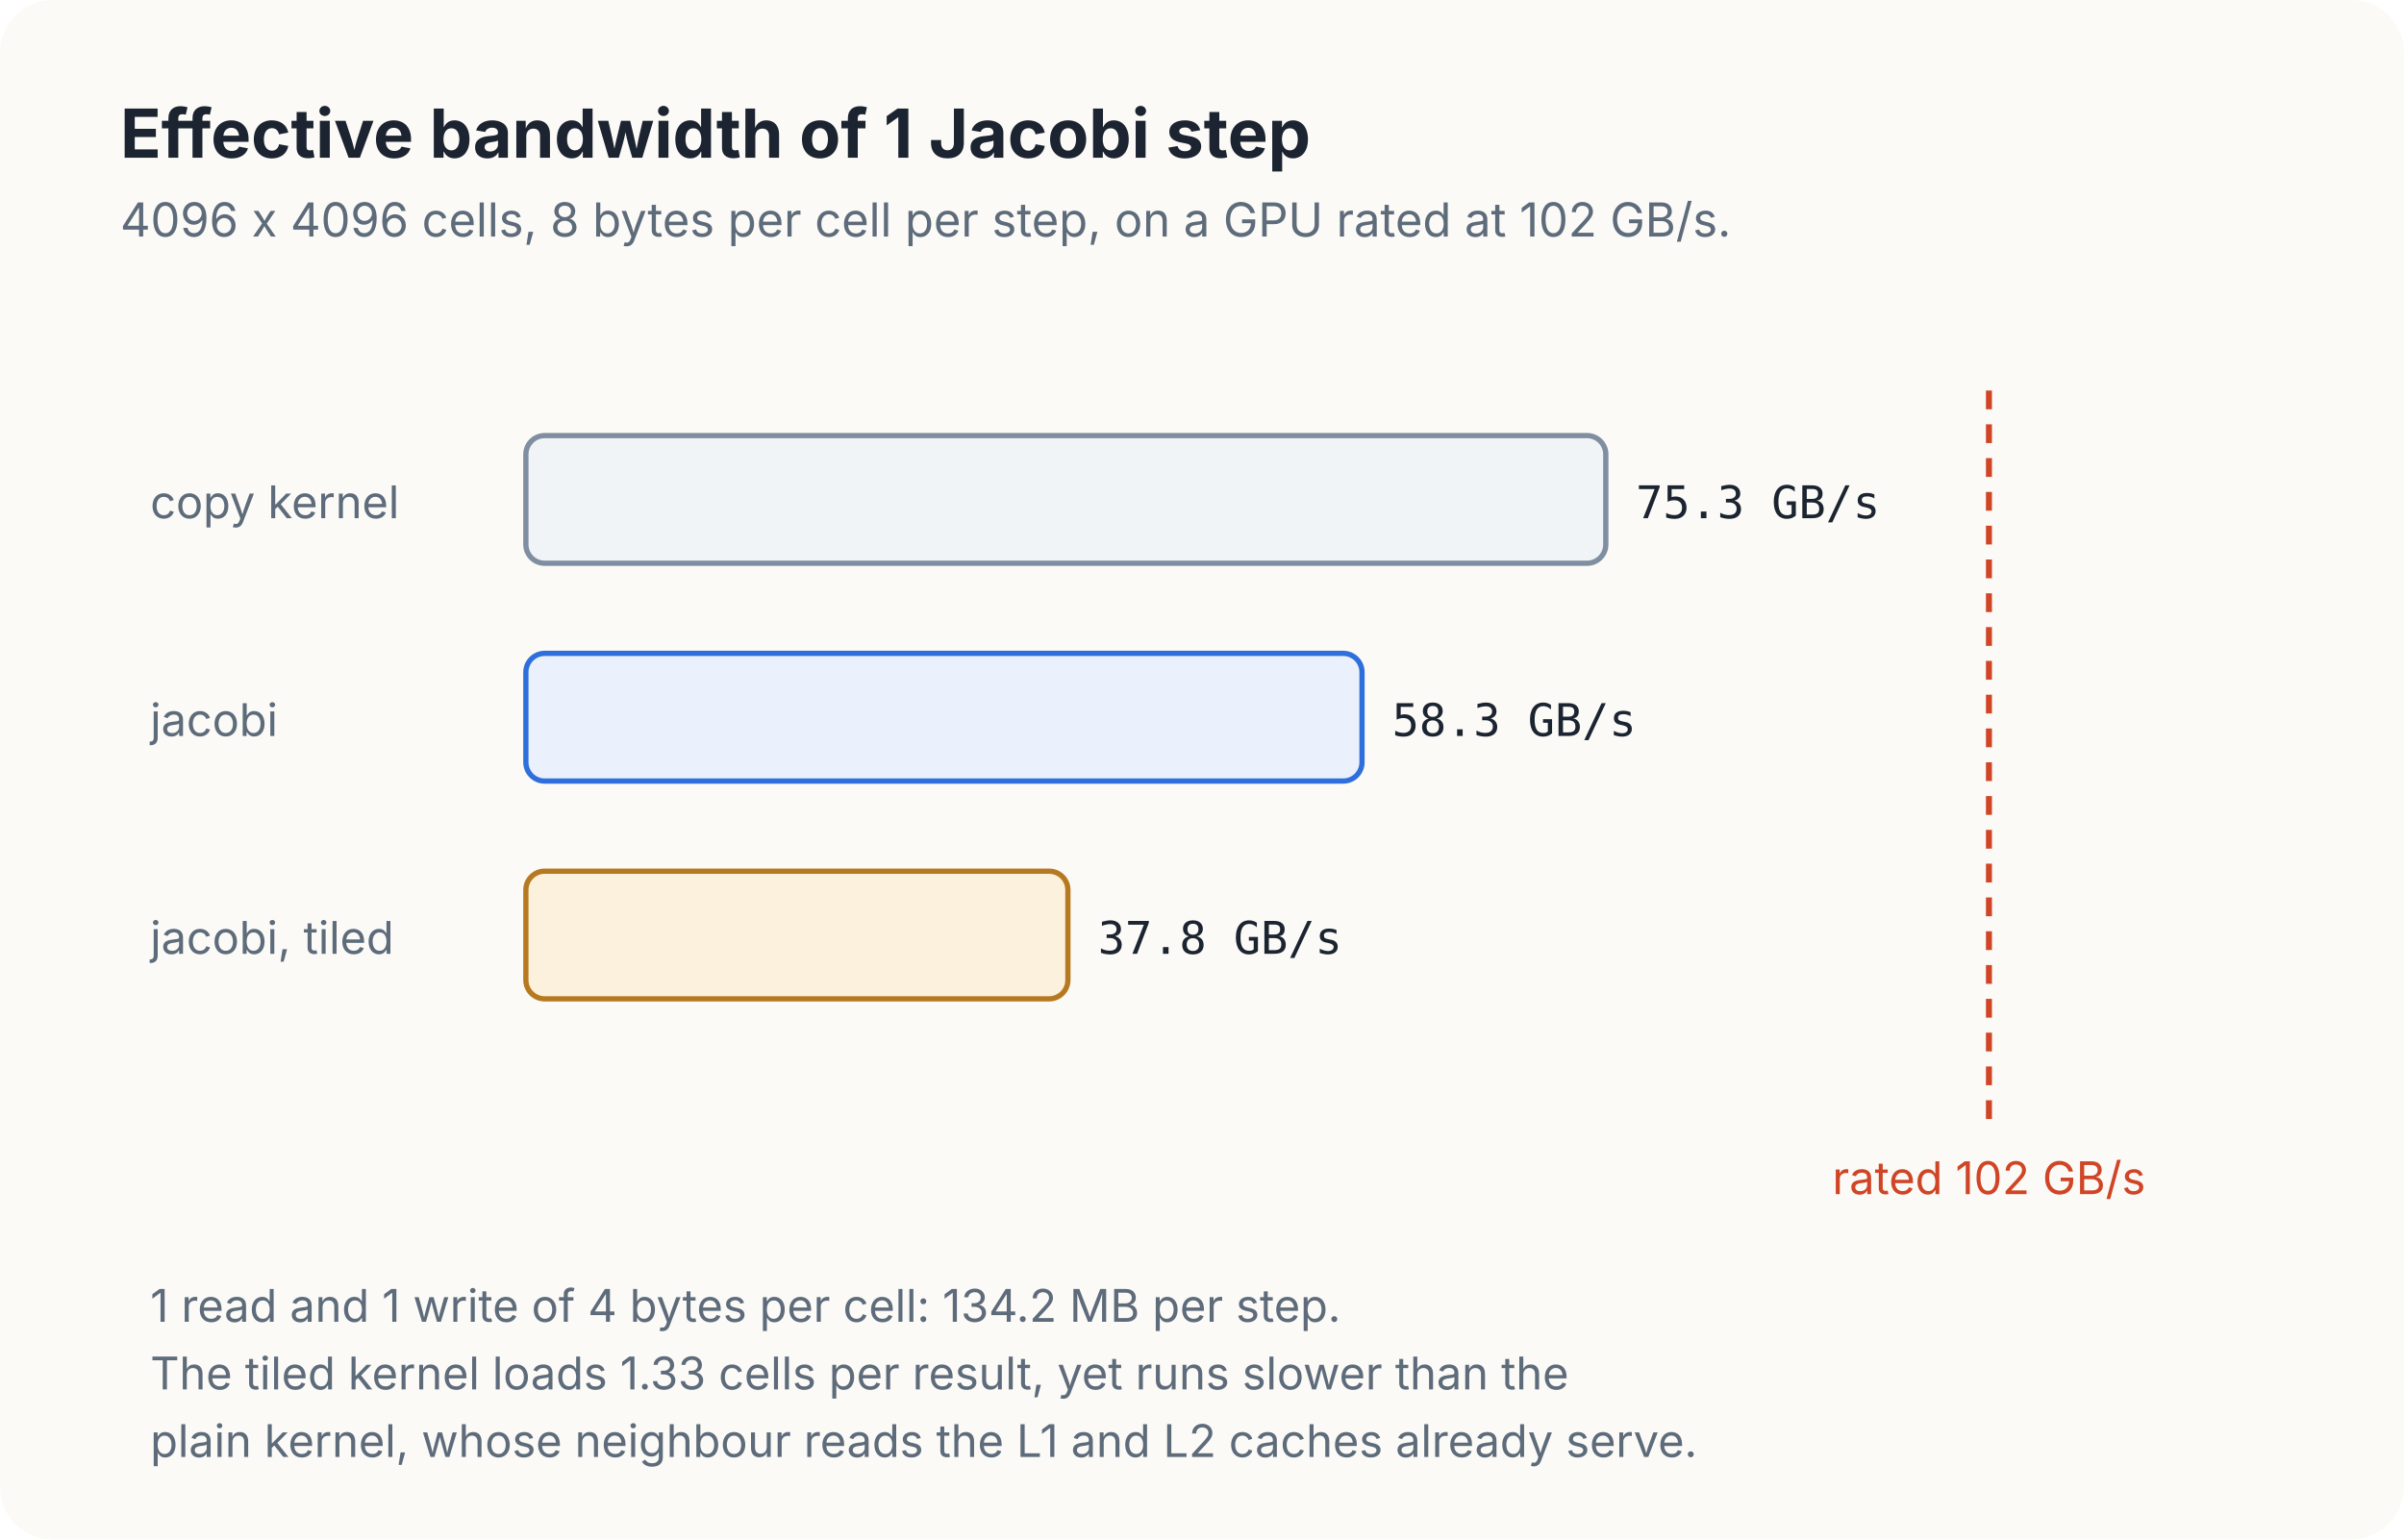
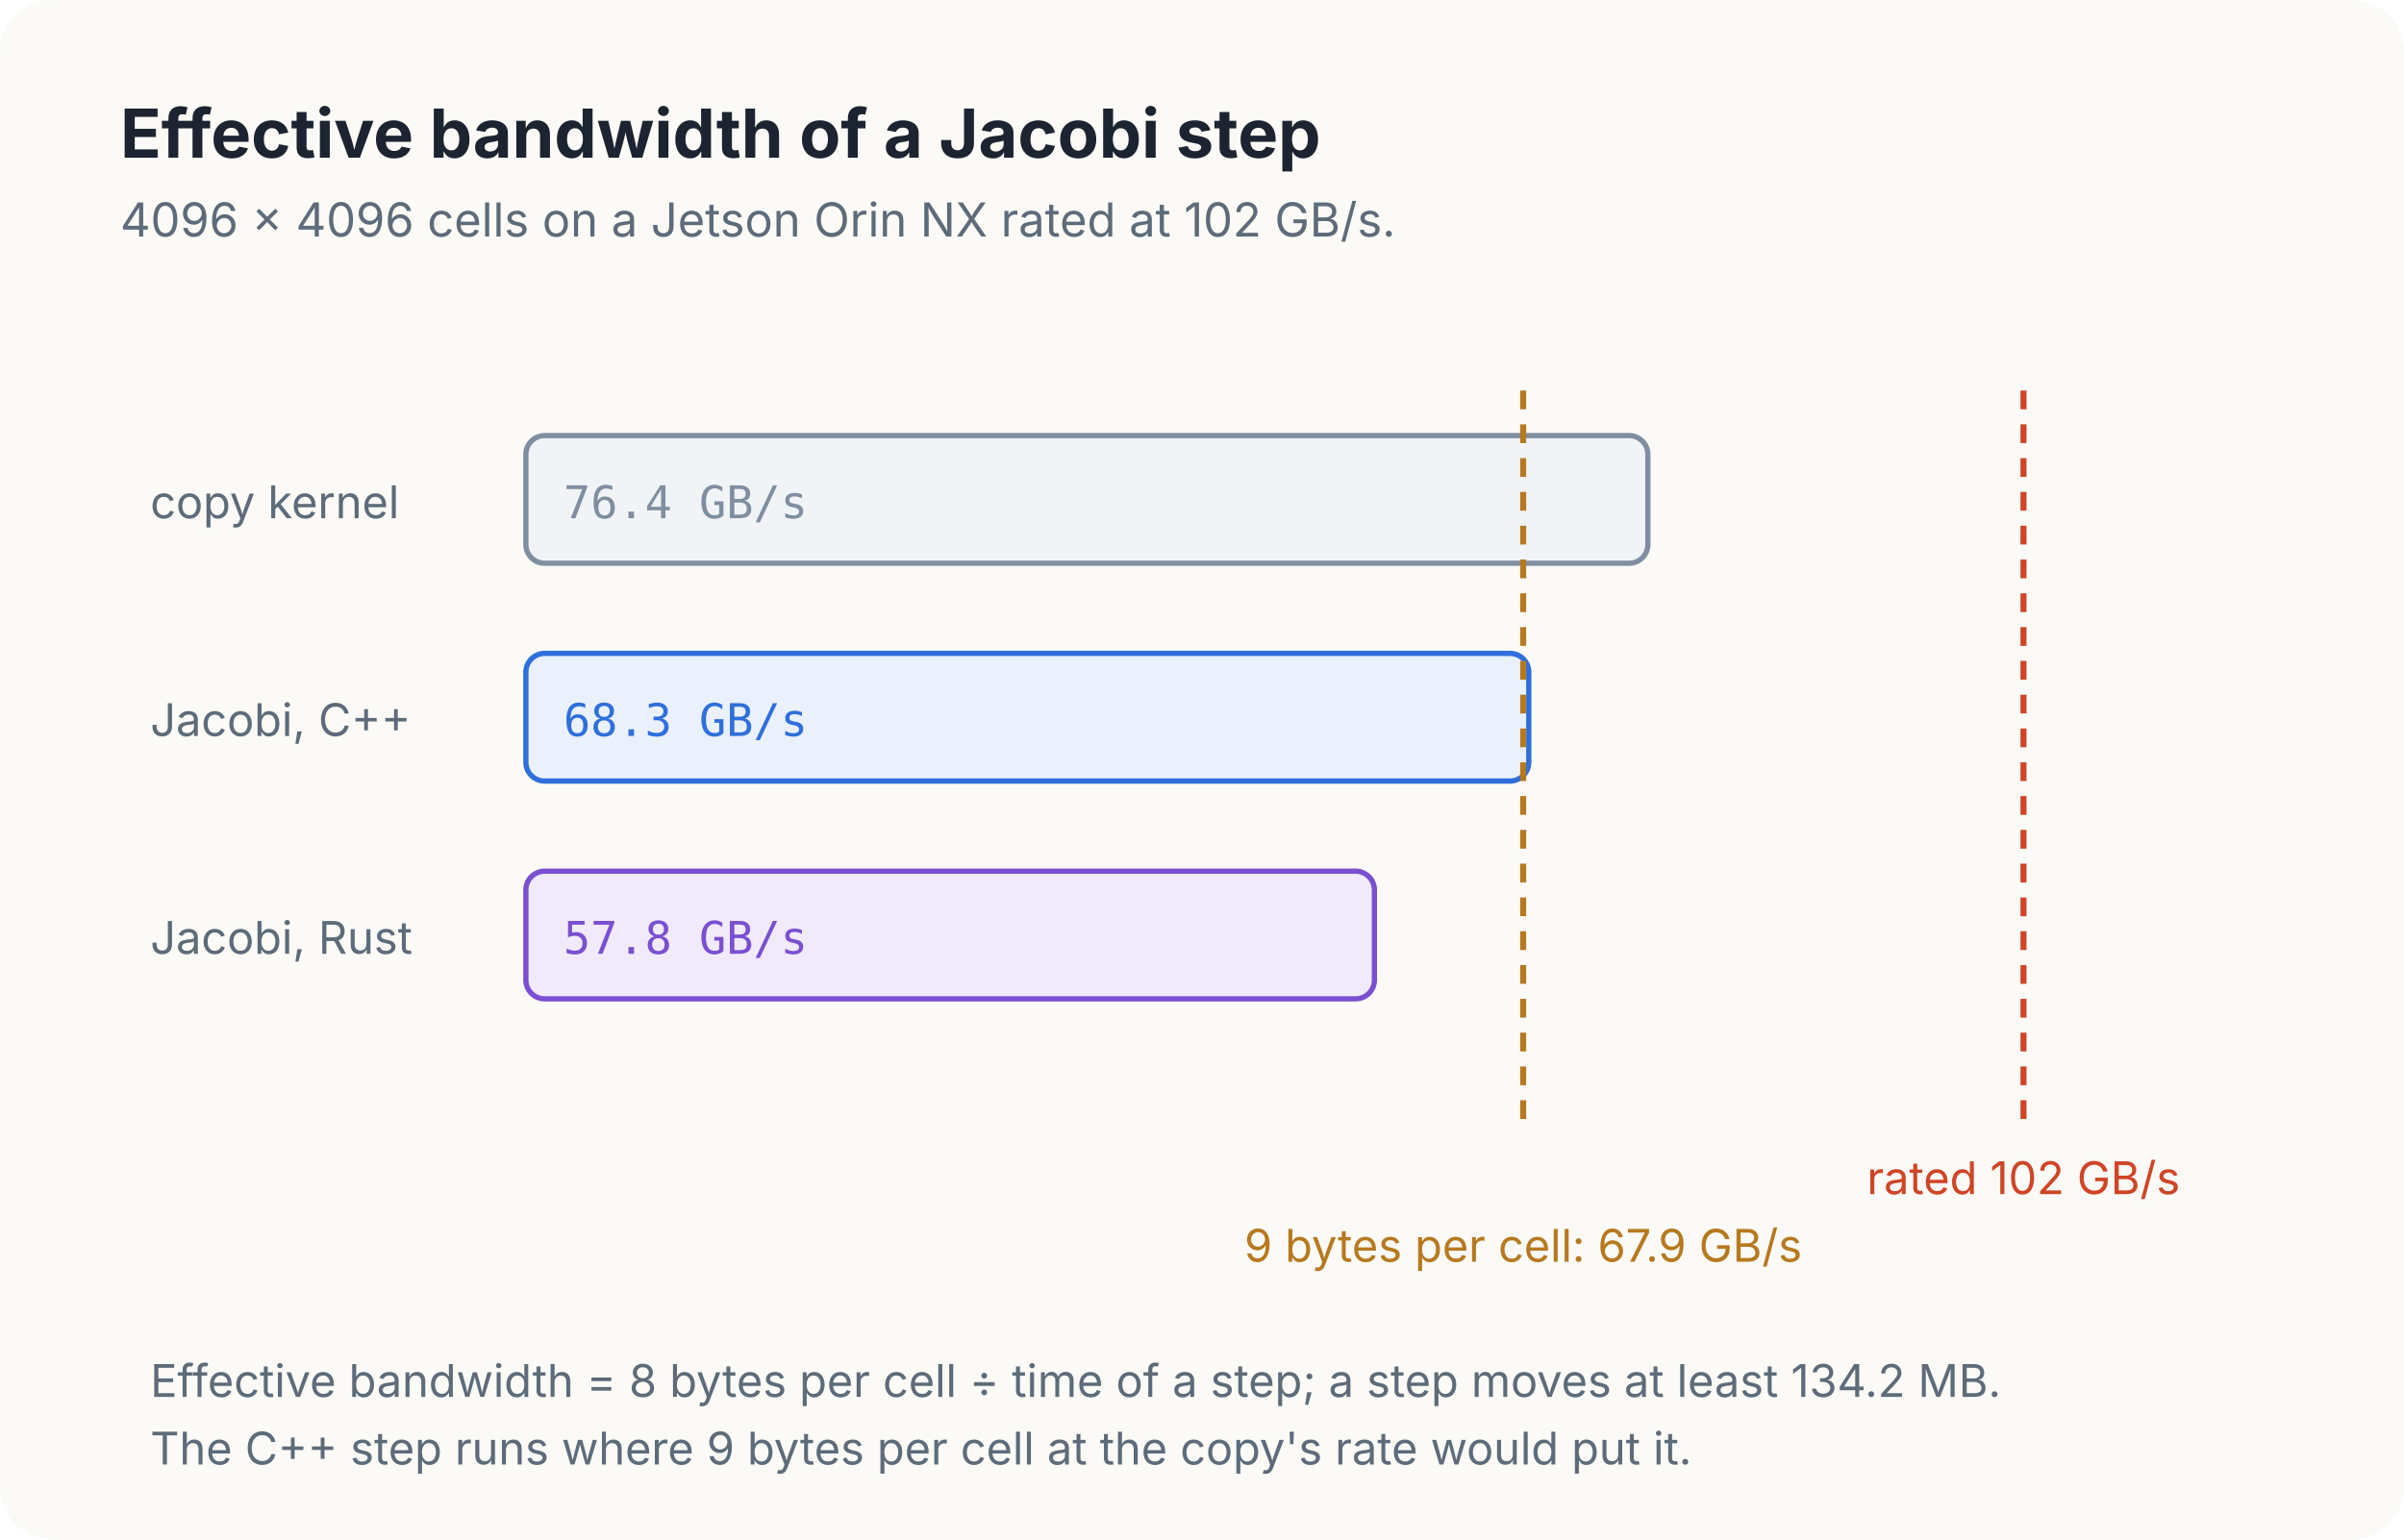
- <svg xmlns="http://www.w3.org/2000/svg" viewBox="0 0 640 410" width="640" height="410" role="img" aria-label="3 horizontal bars of effective bandwidth on a 4096 by 4096 grid: copy kernel 75.3 GB/s, jacobi 58.3 GB/s, jacobi tiled 37.8 GB/s. A dashed line marks the rated memory bandwidth of 102 GB/s. A note explains that each step moves 134.2 MB, and that the tiled kernel is slower than the plain one.">
+ <svg xmlns="http://www.w3.org/2000/svg" viewBox="0 0 640 410" width="640" height="410" role="img" aria-label="Horizontal bars of effective bandwidth on a 4096 by 4096 grid, Orin NX: copy kernel 76.4 GB/s, Jacobi step in C++ 68.3 GB/s, Jacobi step in Rust 57.8 GB/s. A dashed line marks the rated 102 GB/s. A second dashed line marks 67.9 GB/s, the rate predicted for 9 bytes per cell.">
  <style>
    text { font-family: Inter, "Segoe UI", "Helvetica Neue", Helvetica, Arial, sans-serif; fill: #1B2430; }
    .title { font-size: 18px; font-weight: 650; }
    .lede { font-size: 12.5px; fill: #5D6B7A; }
    .name { font-size: 14px; font-weight: 650; }
    .sub { font-size: 12px; fill: #5D6B7A; }
    .note { font-size: 12px; fill: #5D6B7A; }
    .tab { font-size: 11.5px; font-weight: 650; letter-spacing: 0.04em; fill: #5D6B7A; }
    .mono { font-family: "JetBrains Mono", "SF Mono", Menlo, Consolas, monospace; font-size: 12px; }
    .dim { fill: #8794A3; }
    .strong { font-weight: 700; }
    .trap { fill: #CF4526; font-weight: 700; }
    .pill { font-size: 11px; font-weight: 600; }
    .wire { fill: none; stroke: #3F5873; stroke-width: 1.8; stroke-linecap: round; stroke-linejoin: round; }
    .wire.danger { stroke: #CF4526; stroke-dasharray: 6 5; }
    .wire.idle { stroke: #7F8EA0; stroke-dasharray: 2 5; }
  </style>
  <defs>
    <filter id="lift" x="-10%" y="-10%" width="120%" height="135%">
      <feDropShadow dx="0" dy="2" stdDeviation="3" flood-color="#1B2430" flood-opacity="0.13" />
    </filter>
    <linearGradient id="thor-body" x1="0" y1="0" x2="0" y2="1">
      <stop offset="0" stop-color="#C6CCD5" />
      <stop offset="1" stop-color="#979EA9" />
    </linearGradient>
    <linearGradient id="switch-body" x1="0" y1="0" x2="0" y2="1">
      <stop offset="0" stop-color="#3B4656" />
      <stop offset="1" stop-color="#232B37" />
    </linearGradient>
    <marker id="head" viewBox="0 0 10 10" refX="8.5" refY="5" markerUnits="userSpaceOnUse" markerWidth="11" markerHeight="11" orient="auto">
      <path d="M0.5,1 L9,5 L0.5,9 Z" fill="#3F5873" />
    </marker>
    <marker id="head-danger" viewBox="0 0 10 10" refX="8.5" refY="5" markerUnits="userSpaceOnUse" markerWidth="11" markerHeight="11" orient="auto">
      <path d="M0.5,1 L9,5 L0.5,9 Z" fill="#CF4526" />
    </marker>
    <marker id="head-idle" viewBox="0 0 10 10" refX="8.5" refY="5" markerUnits="userSpaceOnUse" markerWidth="11" markerHeight="11" orient="auto">
      <path d="M0.5,1 L9,5 L0.5,9 Z" fill="#7F8EA0" />
    </marker>
  </defs>
  <rect width="640" height="410" rx="14" fill="#FBFAF6" />
-   <text x="32.0" y="42.0" class="title" text-anchor="start" xml:space="preserve">Effective bandwidth of 1 Jacobi step</text>
-   <text x="32.0" y="63.0" class="lede" text-anchor="start" xml:space="preserve">4096 x 4096 cells, 8 bytes per cell per step, on a GPU rated at 102 GB/s.</text>
+   <text x="32.0" y="42.0" class="title" text-anchor="start" xml:space="preserve">Effective bandwidth of a Jacobi step</text>
+   <text x="32.0" y="63.0" class="lede" text-anchor="start" xml:space="preserve">4096 × 4096 cells on a Jetson Orin NX rated at 102 GB/s.</text>
  <text x="40.0" y="138.0" class="note" text-anchor="start" xml:space="preserve">copy kernel</text>
-   <rect x="140" y="116" width="287.5" height="34" rx="5" fill="#F1F4F7" stroke="#7F8EA0" stroke-width="1.4" />
-   <text x="435.5" y="138.0" class="mono" text-anchor="start" xml:space="preserve">75.3 GB/s</text>
-   <text x="40.0" y="196.0" class="note" text-anchor="start" xml:space="preserve">jacobi</text>
-   <rect x="140" y="174" width="222.6" height="34" rx="5" fill="#EAF1FD" stroke="#2F6FDB" stroke-width="1.4" />
-   <text x="370.6" y="196.0" class="mono" text-anchor="start" xml:space="preserve">58.3 GB/s</text>
-   <text x="40.0" y="254.0" class="note" text-anchor="start" xml:space="preserve">jacobi, tiled</text>
-   <rect x="140" y="232" width="144.3" height="34" rx="5" fill="#FBF1DC" stroke="#B7791F" stroke-width="1.4" />
-   <text x="292.3" y="254.0" class="mono" text-anchor="start" xml:space="preserve">37.8 GB/s</text>
-   <path d="M529.5,104 V300" stroke="#CF4526" stroke-width="1.6" stroke-dasharray="5 4" />
-   <text x="529.5" y="318.0" class="note" text-anchor="middle" style="fill:#CF4526" xml:space="preserve">rated 102 GB/s</text>
-   <text x="40.0" y="352.0" class="note" text-anchor="start" xml:space="preserve">1 read and 1 write of 4 bytes per cell: 134.2 MB per step.</text>
-   <text x="40.0" y="370.0" class="note" text-anchor="start" xml:space="preserve">The tiled kernel loads 1.33 cells per result, yet runs slower than the</text>
-   <text x="40.0" y="388.0" class="note" text-anchor="start" xml:space="preserve">plain kernel, whose neighbour reads the L1 and L2 caches already serve.</text>
+   <rect x="140" y="116" width="298.7" height="34" rx="5" fill="#F1F4F7" stroke="#7F8EA0" stroke-width="1.4" />
+   <text x="150.0" y="138.0" class="mono" text-anchor="start" style="fill:#7F8EA0" xml:space="preserve">76.4 GB/s</text>
+   <text x="40.0" y="196.0" class="note" text-anchor="start" xml:space="preserve">Jacobi, C++</text>
+   <rect x="140" y="174" width="267.0" height="34" rx="5" fill="#EAF1FD" stroke="#2F6FDB" stroke-width="1.4" />
+   <text x="150.0" y="196.0" class="mono" text-anchor="start" style="fill:#2F6FDB" xml:space="preserve">68.3 GB/s</text>
+   <text x="40.0" y="254.0" class="note" text-anchor="start" xml:space="preserve">Jacobi, Rust</text>
+   <rect x="140" y="232" width="225.9" height="34" rx="5" fill="#F0EAFB" stroke="#7A4FD0" stroke-width="1.4" />
+   <text x="150.0" y="254.0" class="mono" text-anchor="start" style="fill:#7A4FD0" xml:space="preserve">57.8 GB/s</text>
+   <path d="M538.7,104 V300" stroke="#CF4526" stroke-width="1.6" stroke-dasharray="5 4" />
+   <text x="538.7" y="318.0" class="note" text-anchor="middle" style="fill:#CF4526" xml:space="preserve">rated 102 GB/s</text>
+   <path d="M405.5,104 V300" stroke="#B7791F" stroke-width="1.6" stroke-dasharray="5 4" />
+   <text x="405.5" y="336.0" class="note" text-anchor="middle" style="fill:#B7791F" xml:space="preserve">9 bytes per cell: 67.9 GB/s</text>
+   <text x="40.0" y="372.0" class="note" text-anchor="start" xml:space="preserve">Effective bandwidth = 8 bytes per cell ÷ time of a step; a step moves at least 134.2 MB.</text>
+   <text x="40.0" y="390.0" class="note" text-anchor="start" xml:space="preserve">The C++ step runs where 9 bytes per cell at the copy's rate would put it.</text>
</svg>
